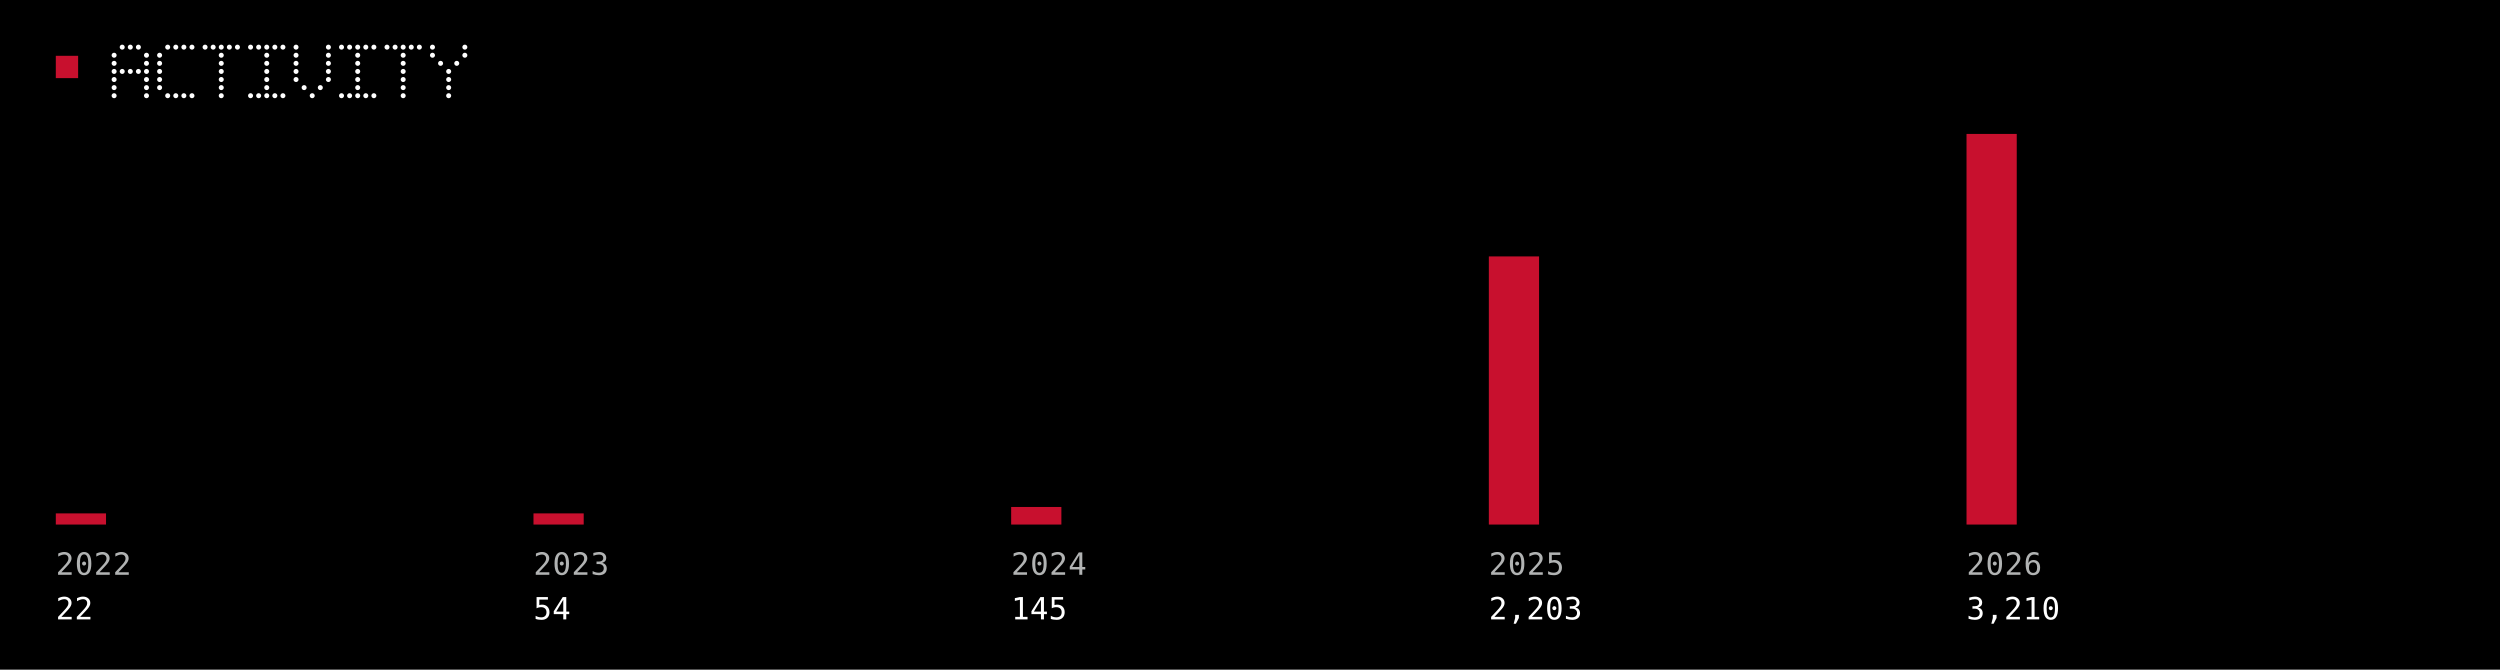
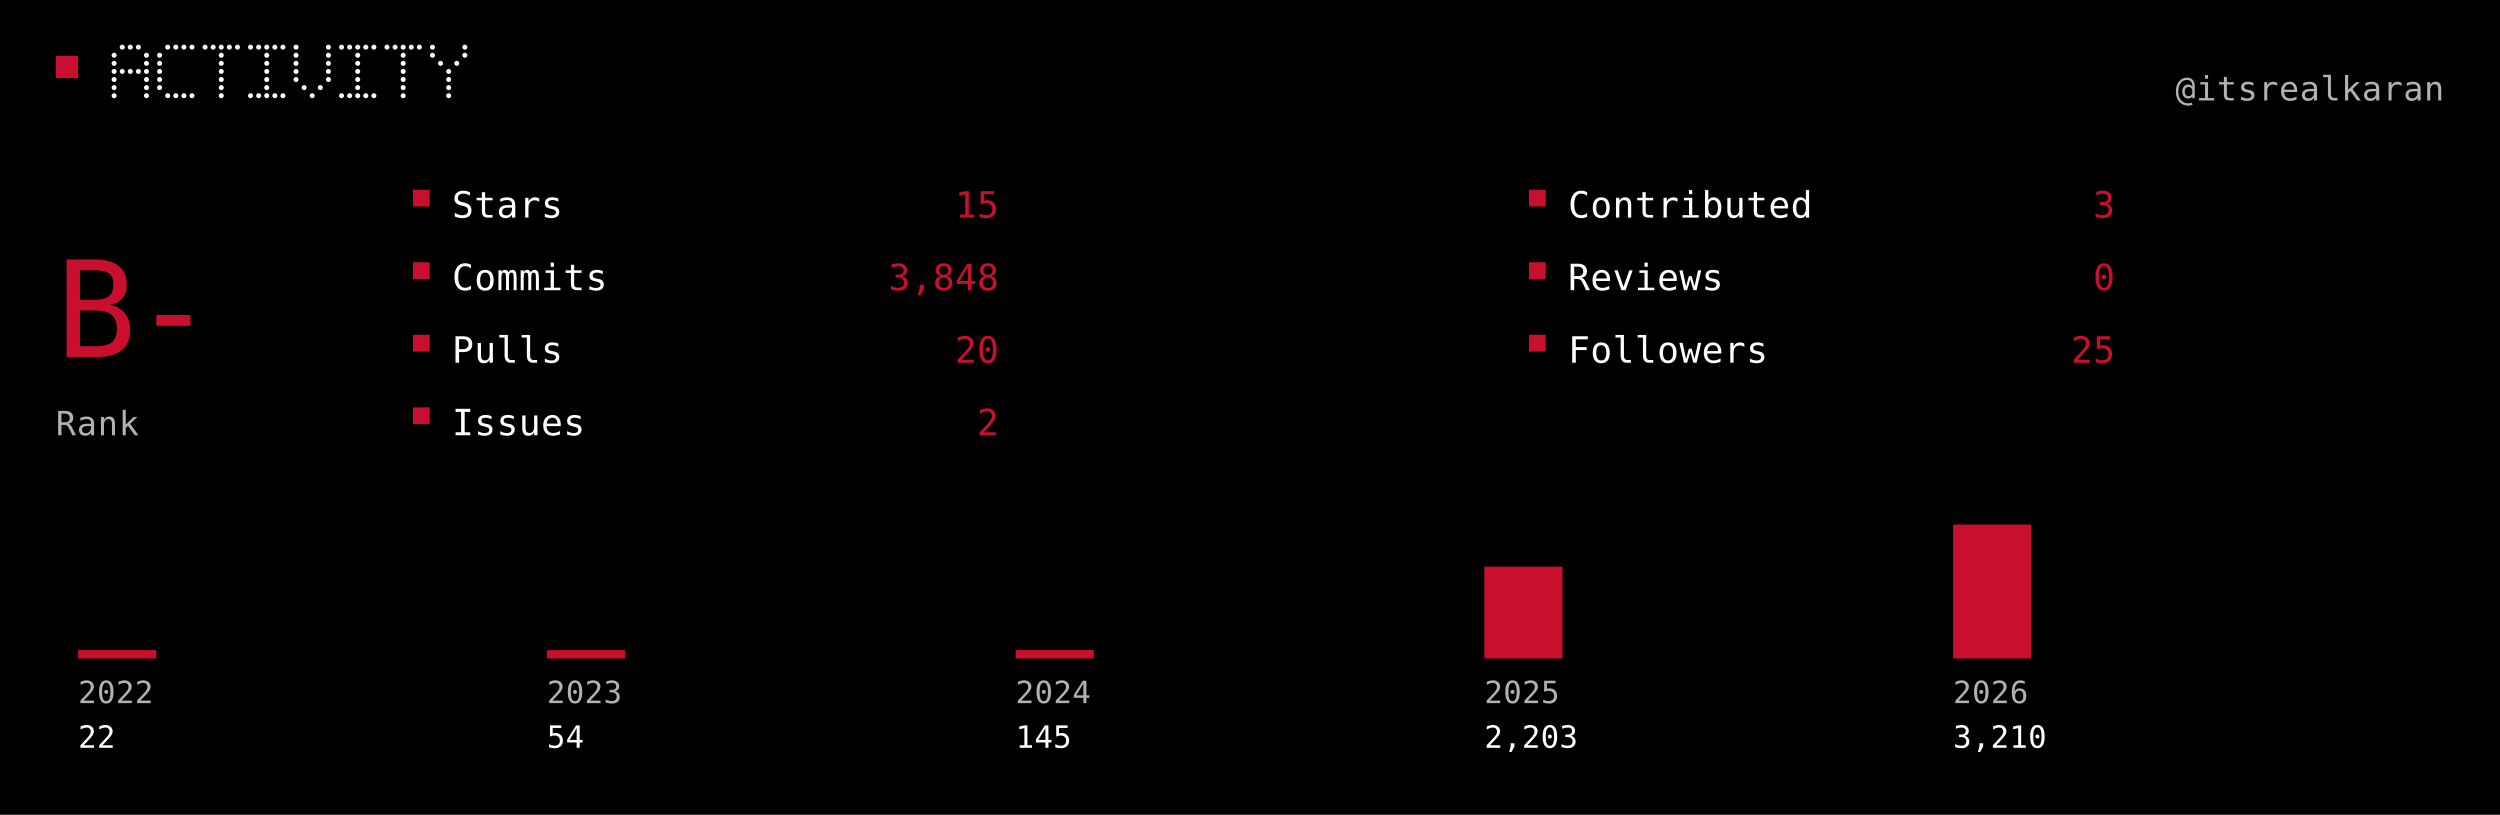
- <svg xmlns="http://www.w3.org/2000/svg" width="896" height="240" viewBox="0 0 896 240" role="img">
-   <rect width="896" height="240" fill="#000000" />
+ <svg xmlns="http://www.w3.org/2000/svg" width="896" height="292" viewBox="0 0 896 292" role="img">
+   <rect width="896" height="292" fill="#000000" />
  <rect x="20" y="20" width="8" height="8" fill="#C8102E" />
  <circle cx="43.8" cy="16.9" r="0.90" fill="#FFFFFF" />
  <circle cx="46.7" cy="16.9" r="0.90" fill="#FFFFFF" />
  <circle cx="49.6" cy="16.9" r="0.90" fill="#FFFFFF" />
  <circle cx="40.9" cy="19.8" r="0.90" fill="#FFFFFF" />
  <circle cx="52.5" cy="19.8" r="0.90" fill="#FFFFFF" />
  <circle cx="40.9" cy="22.7" r="0.90" fill="#FFFFFF" />
  <circle cx="52.5" cy="22.7" r="0.90" fill="#FFFFFF" />
  <circle cx="40.9" cy="25.6" r="0.90" fill="#FFFFFF" />
  <circle cx="43.8" cy="25.6" r="0.90" fill="#FFFFFF" />
  <circle cx="46.7" cy="25.6" r="0.90" fill="#FFFFFF" />
  <circle cx="49.6" cy="25.6" r="0.90" fill="#FFFFFF" />
  <circle cx="52.5" cy="25.6" r="0.90" fill="#FFFFFF" />
  <circle cx="40.9" cy="28.5" r="0.90" fill="#FFFFFF" />
  <circle cx="52.5" cy="28.5" r="0.90" fill="#FFFFFF" />
  <circle cx="40.9" cy="31.4" r="0.90" fill="#FFFFFF" />
  <circle cx="52.5" cy="31.4" r="0.90" fill="#FFFFFF" />
  <circle cx="40.9" cy="34.3" r="0.90" fill="#FFFFFF" />
  <circle cx="52.5" cy="34.3" r="0.90" fill="#FFFFFF" />
  <circle cx="60.1" cy="16.9" r="0.90" fill="#FFFFFF" />
  <circle cx="63.0" cy="16.9" r="0.90" fill="#FFFFFF" />
  <circle cx="65.9" cy="16.9" r="0.90" fill="#FFFFFF" />
  <circle cx="68.8" cy="16.9" r="0.90" fill="#FFFFFF" />
  <circle cx="57.2" cy="19.8" r="0.90" fill="#FFFFFF" />
  <circle cx="57.2" cy="22.7" r="0.90" fill="#FFFFFF" />
  <circle cx="57.2" cy="25.6" r="0.90" fill="#FFFFFF" />
  <circle cx="57.2" cy="28.5" r="0.90" fill="#FFFFFF" />
  <circle cx="57.2" cy="31.4" r="0.90" fill="#FFFFFF" />
  <circle cx="60.1" cy="34.3" r="0.90" fill="#FFFFFF" />
  <circle cx="63.0" cy="34.3" r="0.90" fill="#FFFFFF" />
  <circle cx="65.9" cy="34.3" r="0.90" fill="#FFFFFF" />
  <circle cx="68.8" cy="34.3" r="0.90" fill="#FFFFFF" />
  <circle cx="73.5" cy="16.9" r="0.90" fill="#FFFFFF" />
  <circle cx="76.4" cy="16.9" r="0.90" fill="#FFFFFF" />
  <circle cx="79.3" cy="16.9" r="0.90" fill="#FFFFFF" />
  <circle cx="82.2" cy="16.9" r="0.90" fill="#FFFFFF" />
  <circle cx="85.1" cy="16.9" r="0.90" fill="#FFFFFF" />
  <circle cx="79.3" cy="19.8" r="0.90" fill="#FFFFFF" />
  <circle cx="79.3" cy="22.7" r="0.90" fill="#FFFFFF" />
  <circle cx="79.3" cy="25.6" r="0.90" fill="#FFFFFF" />
  <circle cx="79.3" cy="28.5" r="0.90" fill="#FFFFFF" />
  <circle cx="79.3" cy="31.4" r="0.90" fill="#FFFFFF" />
  <circle cx="79.3" cy="34.3" r="0.90" fill="#FFFFFF" />
  <circle cx="89.8" cy="16.9" r="0.90" fill="#FFFFFF" />
  <circle cx="92.7" cy="16.9" r="0.90" fill="#FFFFFF" />
  <circle cx="95.6" cy="16.9" r="0.90" fill="#FFFFFF" />
  <circle cx="98.5" cy="16.9" r="0.90" fill="#FFFFFF" />
  <circle cx="101.4" cy="16.9" r="0.90" fill="#FFFFFF" />
  <circle cx="95.6" cy="19.8" r="0.90" fill="#FFFFFF" />
  <circle cx="95.6" cy="22.7" r="0.90" fill="#FFFFFF" />
  <circle cx="95.6" cy="25.6" r="0.90" fill="#FFFFFF" />
  <circle cx="95.6" cy="28.5" r="0.90" fill="#FFFFFF" />
  <circle cx="95.6" cy="31.4" r="0.90" fill="#FFFFFF" />
  <circle cx="89.8" cy="34.3" r="0.90" fill="#FFFFFF" />
  <circle cx="92.7" cy="34.3" r="0.90" fill="#FFFFFF" />
  <circle cx="95.6" cy="34.3" r="0.90" fill="#FFFFFF" />
  <circle cx="98.5" cy="34.3" r="0.90" fill="#FFFFFF" />
  <circle cx="101.4" cy="34.3" r="0.90" fill="#FFFFFF" />
  <circle cx="106.1" cy="16.9" r="0.90" fill="#FFFFFF" />
  <circle cx="117.7" cy="16.9" r="0.90" fill="#FFFFFF" />
  <circle cx="106.1" cy="19.8" r="0.90" fill="#FFFFFF" />
  <circle cx="117.7" cy="19.8" r="0.90" fill="#FFFFFF" />
  <circle cx="106.1" cy="22.7" r="0.90" fill="#FFFFFF" />
  <circle cx="117.7" cy="22.7" r="0.90" fill="#FFFFFF" />
  <circle cx="106.1" cy="25.6" r="0.90" fill="#FFFFFF" />
  <circle cx="117.7" cy="25.6" r="0.90" fill="#FFFFFF" />
  <circle cx="106.1" cy="28.5" r="0.90" fill="#FFFFFF" />
  <circle cx="117.7" cy="28.5" r="0.90" fill="#FFFFFF" />
  <circle cx="109.0" cy="31.4" r="0.90" fill="#FFFFFF" />
  <circle cx="114.8" cy="31.4" r="0.90" fill="#FFFFFF" />
  <circle cx="111.9" cy="34.3" r="0.90" fill="#FFFFFF" />
  <circle cx="122.4" cy="16.9" r="0.90" fill="#FFFFFF" />
  <circle cx="125.3" cy="16.9" r="0.90" fill="#FFFFFF" />
  <circle cx="128.2" cy="16.9" r="0.90" fill="#FFFFFF" />
  <circle cx="131.1" cy="16.9" r="0.90" fill="#FFFFFF" />
  <circle cx="134.0" cy="16.9" r="0.90" fill="#FFFFFF" />
  <circle cx="128.2" cy="19.8" r="0.90" fill="#FFFFFF" />
  <circle cx="128.2" cy="22.7" r="0.90" fill="#FFFFFF" />
  <circle cx="128.2" cy="25.6" r="0.90" fill="#FFFFFF" />
  <circle cx="128.2" cy="28.5" r="0.90" fill="#FFFFFF" />
  <circle cx="128.2" cy="31.4" r="0.90" fill="#FFFFFF" />
  <circle cx="122.4" cy="34.3" r="0.90" fill="#FFFFFF" />
  <circle cx="125.3" cy="34.3" r="0.90" fill="#FFFFFF" />
  <circle cx="128.2" cy="34.3" r="0.90" fill="#FFFFFF" />
  <circle cx="131.1" cy="34.3" r="0.90" fill="#FFFFFF" />
  <circle cx="134.0" cy="34.3" r="0.90" fill="#FFFFFF" />
  <circle cx="138.7" cy="16.9" r="0.90" fill="#FFFFFF" />
  <circle cx="141.6" cy="16.9" r="0.90" fill="#FFFFFF" />
  <circle cx="144.5" cy="16.9" r="0.90" fill="#FFFFFF" />
  <circle cx="147.4" cy="16.9" r="0.90" fill="#FFFFFF" />
  <circle cx="150.3" cy="16.9" r="0.90" fill="#FFFFFF" />
  <circle cx="144.5" cy="19.8" r="0.90" fill="#FFFFFF" />
  <circle cx="144.5" cy="22.7" r="0.90" fill="#FFFFFF" />
  <circle cx="144.5" cy="25.6" r="0.90" fill="#FFFFFF" />
  <circle cx="144.5" cy="28.5" r="0.90" fill="#FFFFFF" />
  <circle cx="144.5" cy="31.4" r="0.90" fill="#FFFFFF" />
  <circle cx="144.5" cy="34.3" r="0.90" fill="#FFFFFF" />
  <circle cx="155.0" cy="16.9" r="0.90" fill="#FFFFFF" />
  <circle cx="166.6" cy="16.9" r="0.90" fill="#FFFFFF" />
  <circle cx="155.0" cy="19.8" r="0.90" fill="#FFFFFF" />
  <circle cx="166.6" cy="19.8" r="0.90" fill="#FFFFFF" />
  <circle cx="157.9" cy="22.7" r="0.90" fill="#FFFFFF" />
  <circle cx="163.7" cy="22.7" r="0.90" fill="#FFFFFF" />
  <circle cx="160.8" cy="25.6" r="0.90" fill="#FFFFFF" />
  <circle cx="160.8" cy="28.5" r="0.90" fill="#FFFFFF" />
  <circle cx="160.8" cy="31.4" r="0.90" fill="#FFFFFF" />
  <circle cx="160.8" cy="34.3" r="0.90" fill="#FFFFFF" />
-   <rect x="20.0" y="184.0" width="18" height="4.0" fill="#C8102E" />
-   <text x="20.0" y="206" fill="#B1B3B3" font-family="ui-monospace, Geist Mono, monospace" font-size="11" letter-spacing="0.2" dominant-baseline="auto">2022</text>
-   <text x="20.0" y="222" fill="#FFFFFF" font-family="ui-monospace, Geist Mono, monospace" font-size="11" letter-spacing="0.1" dominant-baseline="auto">22</text>
-   <rect x="191.2" y="184.0" width="18" height="4.0" fill="#C8102E" />
-   <text x="191.2" y="206" fill="#B1B3B3" font-family="ui-monospace, Geist Mono, monospace" font-size="11" letter-spacing="0.2" dominant-baseline="auto">2023</text>
-   <text x="191.2" y="222" fill="#FFFFFF" font-family="ui-monospace, Geist Mono, monospace" font-size="11" letter-spacing="0.1" dominant-baseline="auto">54</text>
-   <rect x="362.4" y="181.7" width="18" height="6.3" fill="#C8102E" />
-   <text x="362.4" y="206" fill="#B1B3B3" font-family="ui-monospace, Geist Mono, monospace" font-size="11" letter-spacing="0.2" dominant-baseline="auto">2024</text>
-   <text x="362.4" y="222" fill="#FFFFFF" font-family="ui-monospace, Geist Mono, monospace" font-size="11" letter-spacing="0.1" dominant-baseline="auto">145</text>
-   <rect x="533.6" y="91.9" width="18" height="96.1" fill="#C8102E" />
-   <text x="533.6" y="206" fill="#B1B3B3" font-family="ui-monospace, Geist Mono, monospace" font-size="11" letter-spacing="0.2" dominant-baseline="auto">2025</text>
-   <text x="533.6" y="222" fill="#FFFFFF" font-family="ui-monospace, Geist Mono, monospace" font-size="11" letter-spacing="0.1" dominant-baseline="auto">2,203</text>
-   <rect x="704.8" y="48.0" width="18" height="140.0" fill="#C8102E" />
-   <text x="704.8" y="206" fill="#B1B3B3" font-family="ui-monospace, Geist Mono, monospace" font-size="11" letter-spacing="0.2" dominant-baseline="auto">2026</text>
-   <text x="704.8" y="222" fill="#FFFFFF" font-family="ui-monospace, Geist Mono, monospace" font-size="11" letter-spacing="0.1" dominant-baseline="auto">3,210</text>
+   <text x="876" y="36" fill="#B1B3B3" text-anchor="end" font-family="ui-monospace, Geist Mono, monospace" font-size="12" letter-spacing="0.2" dominant-baseline="auto">@itsrealkaran</text>
+   <text x="20" y="128" fill="#C8102E" text-anchor="start" font-family="ui-monospace, Geist Mono, monospace" font-size="48" letter-spacing="-1.2" dominant-baseline="auto">B-</text>
+   <text x="20" y="156" fill="#B1B3B3" text-anchor="start" font-family="ui-monospace, Geist Mono, monospace" font-size="12" letter-spacing="0.3" dominant-baseline="auto">Rank</text>
+   <rect x="148" y="68" width="6" height="6" fill="#C8102E" />
+   <text x="162" y="78" fill="#FFFFFF" text-anchor="start" font-family="ui-monospace, Geist Mono, monospace" font-size="13" letter-spacing="0.15" dominant-baseline="auto">Stars</text>
+   <text x="358" y="78" fill="#C8102E" text-anchor="end" font-family="ui-monospace, Geist Mono, monospace" font-size="13" letter-spacing="0.1" dominant-baseline="auto">15</text>
+   <rect x="148" y="94" width="6" height="6" fill="#C8102E" />
+   <text x="162" y="104" fill="#FFFFFF" text-anchor="start" font-family="ui-monospace, Geist Mono, monospace" font-size="13" letter-spacing="0.15" dominant-baseline="auto">Commits</text>
+   <text x="358" y="104" fill="#C8102E" text-anchor="end" font-family="ui-monospace, Geist Mono, monospace" font-size="13" letter-spacing="0.1" dominant-baseline="auto">3,848</text>
+   <rect x="148" y="120" width="6" height="6" fill="#C8102E" />
+   <text x="162" y="130" fill="#FFFFFF" text-anchor="start" font-family="ui-monospace, Geist Mono, monospace" font-size="13" letter-spacing="0.15" dominant-baseline="auto">Pulls</text>
+   <text x="358" y="130" fill="#C8102E" text-anchor="end" font-family="ui-monospace, Geist Mono, monospace" font-size="13" letter-spacing="0.1" dominant-baseline="auto">20</text>
+   <rect x="148" y="146" width="6" height="6" fill="#C8102E" />
+   <text x="162" y="156" fill="#FFFFFF" text-anchor="start" font-family="ui-monospace, Geist Mono, monospace" font-size="13" letter-spacing="0.15" dominant-baseline="auto">Issues</text>
+   <text x="358" y="156" fill="#C8102E" text-anchor="end" font-family="ui-monospace, Geist Mono, monospace" font-size="13" letter-spacing="0.1" dominant-baseline="auto">2</text>
+   <rect x="548" y="68" width="6" height="6" fill="#C8102E" />
+   <text x="562" y="78" fill="#FFFFFF" text-anchor="start" font-family="ui-monospace, Geist Mono, monospace" font-size="13" letter-spacing="0.15" dominant-baseline="auto">Contributed</text>
+   <text x="758" y="78" fill="#C8102E" text-anchor="end" font-family="ui-monospace, Geist Mono, monospace" font-size="13" letter-spacing="0.1" dominant-baseline="auto">3</text>
+   <rect x="548" y="94" width="6" height="6" fill="#C8102E" />
+   <text x="562" y="104" fill="#FFFFFF" text-anchor="start" font-family="ui-monospace, Geist Mono, monospace" font-size="13" letter-spacing="0.15" dominant-baseline="auto">Reviews</text>
+   <text x="758" y="104" fill="#C8102E" text-anchor="end" font-family="ui-monospace, Geist Mono, monospace" font-size="13" letter-spacing="0.1" dominant-baseline="auto">0</text>
+   <rect x="548" y="120" width="6" height="6" fill="#C8102E" />
+   <text x="562" y="130" fill="#FFFFFF" text-anchor="start" font-family="ui-monospace, Geist Mono, monospace" font-size="13" letter-spacing="0.15" dominant-baseline="auto">Followers</text>
+   <text x="758" y="130" fill="#C8102E" text-anchor="end" font-family="ui-monospace, Geist Mono, monospace" font-size="13" letter-spacing="0.1" dominant-baseline="auto">25</text>
+   <rect x="28.0" y="233.0" width="28" height="3.0" fill="#C8102E" />
+   <text x="28.0" y="252" fill="#B1B3B3" text-anchor="start" font-family="ui-monospace, Geist Mono, monospace" font-size="11" letter-spacing="0.15" dominant-baseline="auto">2022</text>
+   <text x="28.0" y="268" fill="#FFFFFF" text-anchor="start" font-family="ui-monospace, Geist Mono, monospace" font-size="11" letter-spacing="0.1" dominant-baseline="auto">22</text>
+   <rect x="196.0" y="233.0" width="28" height="3.0" fill="#C8102E" />
+   <text x="196.0" y="252" fill="#B1B3B3" text-anchor="start" font-family="ui-monospace, Geist Mono, monospace" font-size="11" letter-spacing="0.15" dominant-baseline="auto">2023</text>
+   <text x="196.0" y="268" fill="#FFFFFF" text-anchor="start" font-family="ui-monospace, Geist Mono, monospace" font-size="11" letter-spacing="0.1" dominant-baseline="auto">54</text>
+   <rect x="364.0" y="233.0" width="28" height="3.0" fill="#C8102E" />
+   <text x="364.0" y="252" fill="#B1B3B3" text-anchor="start" font-family="ui-monospace, Geist Mono, monospace" font-size="11" letter-spacing="0.15" dominant-baseline="auto">2024</text>
+   <text x="364.0" y="268" fill="#FFFFFF" text-anchor="start" font-family="ui-monospace, Geist Mono, monospace" font-size="11" letter-spacing="0.1" dominant-baseline="auto">145</text>
+   <rect x="532.0" y="203.1" width="28" height="32.9" fill="#C8102E" />
+   <text x="532.0" y="252" fill="#B1B3B3" text-anchor="start" font-family="ui-monospace, Geist Mono, monospace" font-size="11" letter-spacing="0.15" dominant-baseline="auto">2025</text>
+   <text x="532.0" y="268" fill="#FFFFFF" text-anchor="start" font-family="ui-monospace, Geist Mono, monospace" font-size="11" letter-spacing="0.1" dominant-baseline="auto">2,203</text>
+   <rect x="700.0" y="188.0" width="28" height="48.0" fill="#C8102E" />
+   <text x="700.0" y="252" fill="#B1B3B3" text-anchor="start" font-family="ui-monospace, Geist Mono, monospace" font-size="11" letter-spacing="0.15" dominant-baseline="auto">2026</text>
+   <text x="700.0" y="268" fill="#FFFFFF" text-anchor="start" font-family="ui-monospace, Geist Mono, monospace" font-size="11" letter-spacing="0.1" dominant-baseline="auto">3,210</text>
</svg>
